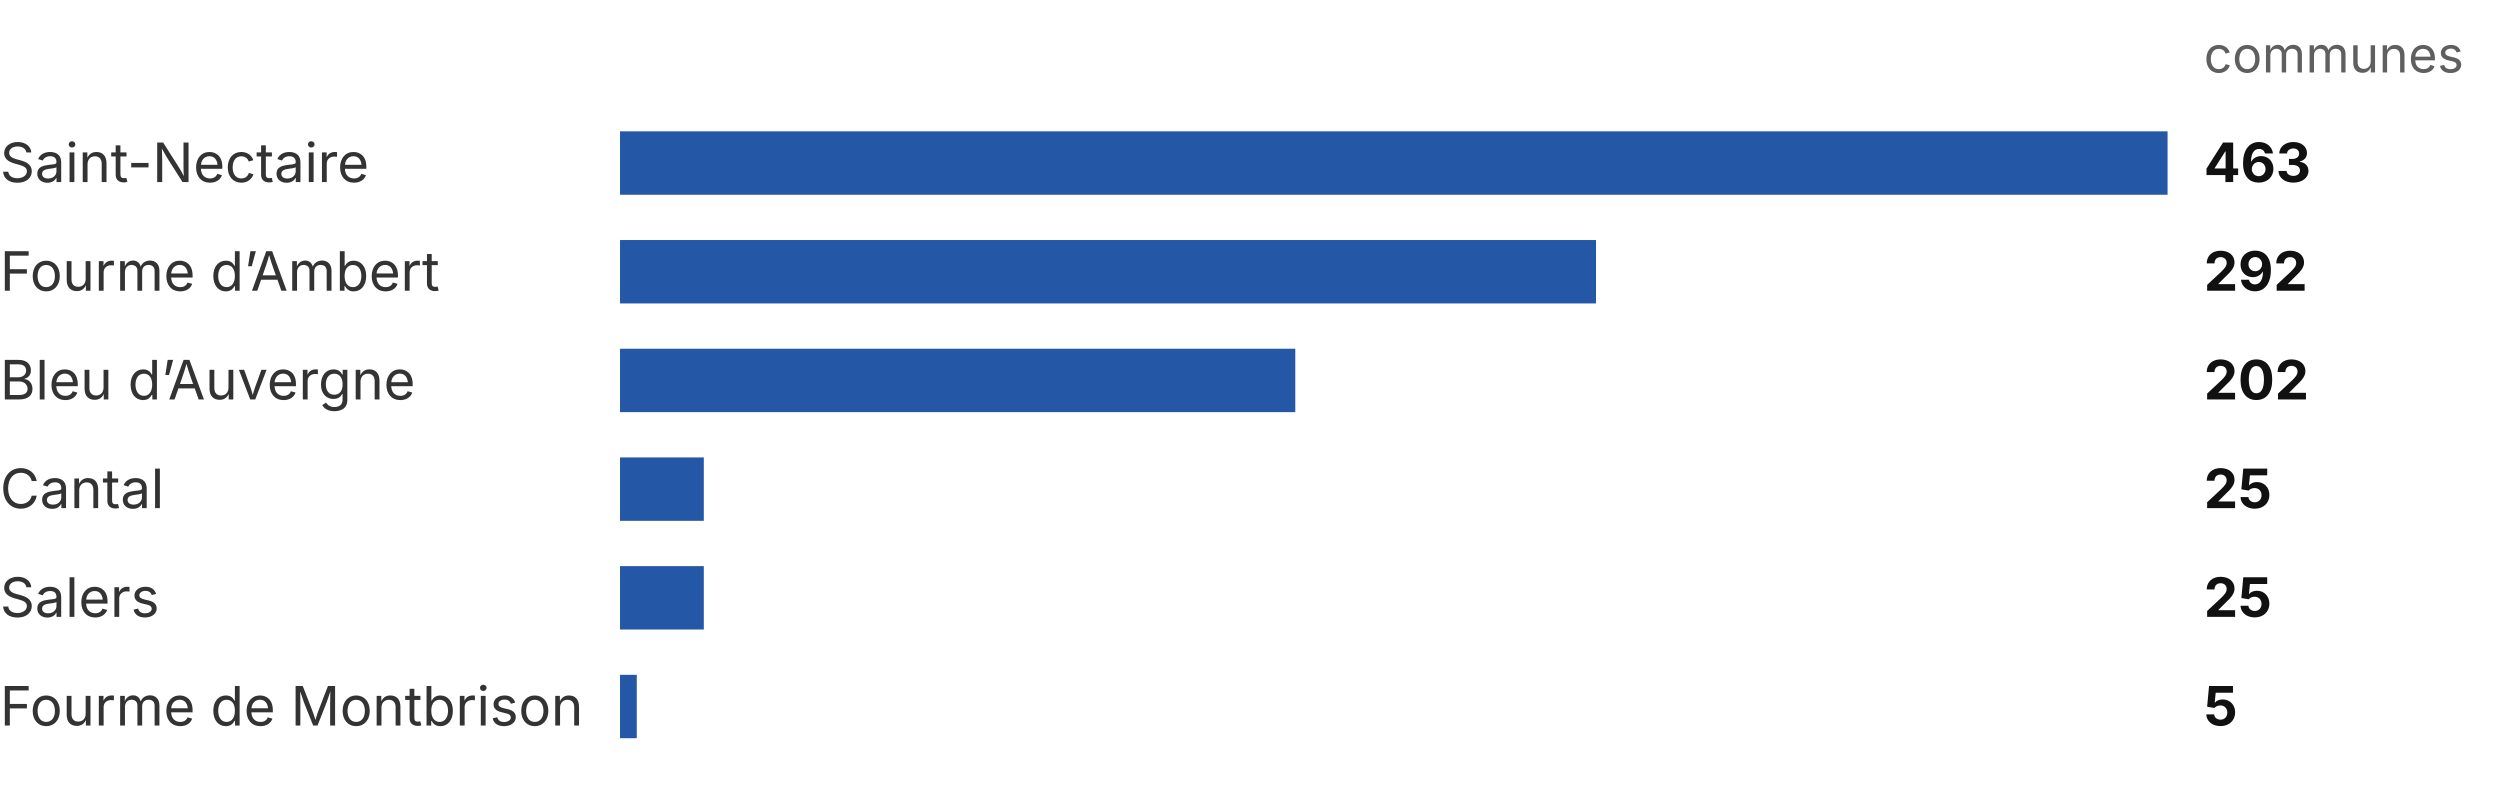
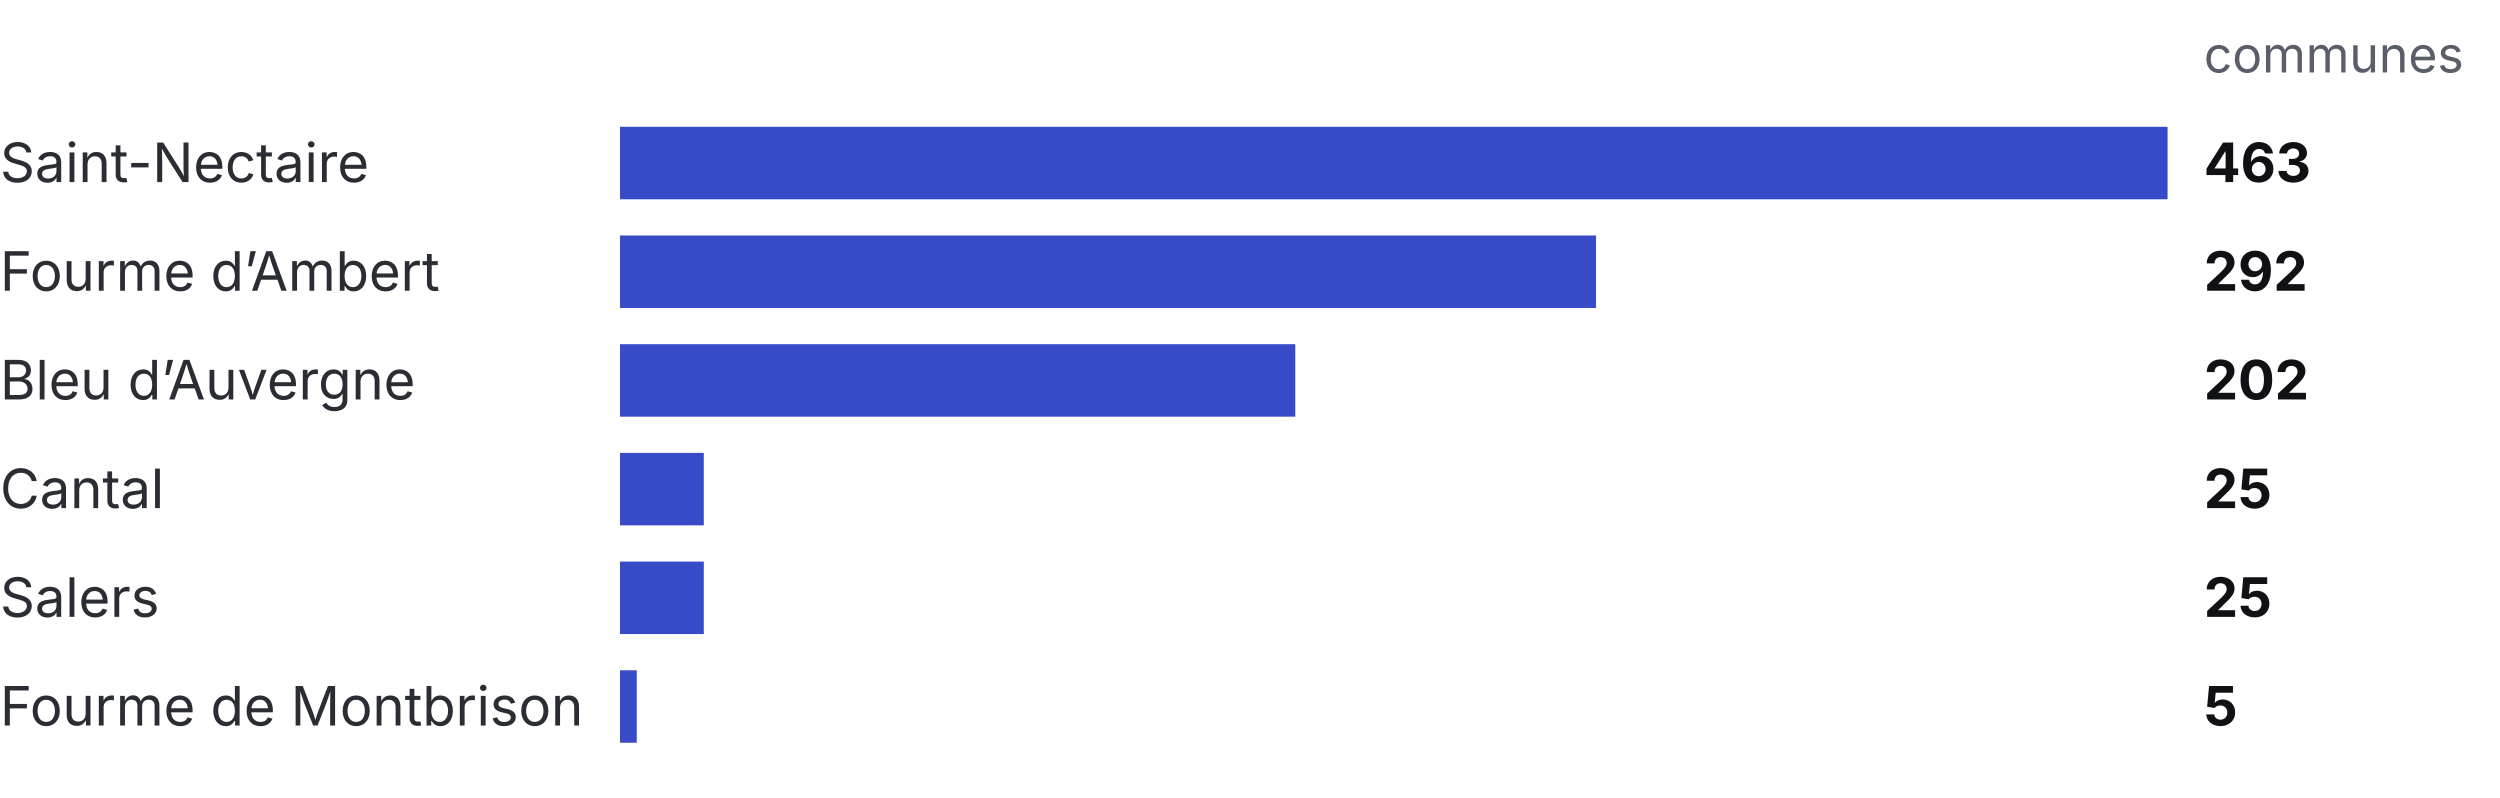
<svg xmlns="http://www.w3.org/2000/svg" role="img" aria-label="Combien de communes du Puy-de-Dôme compte chaque AOP fromagère. Affinage compris, l’aire du Saint-Nectaire couvre les 463 communes du département ; celle de la Fourme d’Ambert, 292." width="552" height="176" viewBox="0 0 552 176" font-family="&quot;Inter&quot;, ui-sans-serif, system-ui, -apple-system, &quot;Segoe UI&quot;, Helvetica, Arial, sans-serif">
-   <text x="486.6" y="16" font-size="11" fill="#5F5F5F" data-fit="57.4">communes</text>
-   <text x="0" y="40.2" font-size="12" fill="#333333" data-fit="128.9">Saint-Nectaire</text>
-   <rect x="136.9" y="29" width="341.7" height="14" fill="#2457A6" />
-   <text x="486.6" y="40.2" font-size="12" font-weight="700" fill="#111111" data-fit="57.4" style="font-variant-numeric:tabular-nums">463</text>
-   <text x="0" y="64.2" font-size="12" fill="#333333" data-fit="128.9">Fourme d’Ambert</text>
-   <rect x="136.9" y="53" width="215.5" height="14" fill="#2457A6" />
-   <text x="486.6" y="64.2" font-size="12" font-weight="700" fill="#111111" data-fit="57.4" style="font-variant-numeric:tabular-nums">292</text>
-   <text x="0" y="88.2" font-size="12" fill="#333333" data-fit="128.9">Bleu d’Auvergne</text>
-   <rect x="136.9" y="77" width="149.1" height="14" fill="#2457A6" />
-   <text x="486.6" y="88.2" font-size="12" font-weight="700" fill="#111111" data-fit="57.4" style="font-variant-numeric:tabular-nums">202</text>
-   <text x="0" y="112.2" font-size="12" fill="#333333" data-fit="128.9">Cantal</text>
-   <rect x="136.9" y="101" width="18.5" height="14" fill="#2457A6" />
-   <text x="486.6" y="112.2" font-size="12" font-weight="700" fill="#111111" data-fit="57.4" style="font-variant-numeric:tabular-nums">25</text>
-   <text x="0" y="136.2" font-size="12" fill="#333333" data-fit="128.9">Salers</text>
-   <rect x="136.9" y="125" width="18.5" height="14" fill="#2457A6" />
-   <text x="486.6" y="136.2" font-size="12" font-weight="700" fill="#111111" data-fit="57.4" style="font-variant-numeric:tabular-nums">25</text>
-   <text x="0" y="160.2" font-size="12" fill="#333333" data-fit="128.9">Fourme de Montbrison</text>
-   <rect x="136.9" y="149" width="3.7" height="14" fill="#2457A6" />
-   <text x="486.6" y="160.2" font-size="12" font-weight="700" fill="#111111" data-fit="57.4" style="font-variant-numeric:tabular-nums">5</text>
+   <text x="486.6" y="16" font-size="11" fill="#5A5E68" data-fit="57.4">communes</text>
+   <text x="0" y="40.2" font-size="12" fill="#2A2D33" data-fit="128.9">Saint-Nectaire</text>
+   <rect x="136.9" y="28" width="341.7" height="16" fill="#374AC8" />
+   <text x="486.6" y="40.2" font-size="12" font-weight="700" fill="#0F1115" data-fit="57.4">463</text>
+   <text x="0" y="64.2" font-size="12" fill="#2A2D33" data-fit="128.9">Fourme d’Ambert</text>
+   <rect x="136.9" y="52" width="215.5" height="16" fill="#374AC8" />
+   <text x="486.6" y="64.2" font-size="12" font-weight="700" fill="#0F1115" data-fit="57.4">292</text>
+   <text x="0" y="88.2" font-size="12" fill="#2A2D33" data-fit="128.9">Bleu d’Auvergne</text>
+   <rect x="136.9" y="76" width="149.1" height="16" fill="#374AC8" />
+   <text x="486.6" y="88.2" font-size="12" font-weight="700" fill="#0F1115" data-fit="57.4">202</text>
+   <text x="0" y="112.2" font-size="12" fill="#2A2D33" data-fit="128.9">Cantal</text>
+   <rect x="136.9" y="100" width="18.5" height="16" fill="#374AC8" />
+   <text x="486.6" y="112.2" font-size="12" font-weight="700" fill="#0F1115" data-fit="57.4">25</text>
+   <text x="0" y="136.2" font-size="12" fill="#2A2D33" data-fit="128.9">Salers</text>
+   <rect x="136.9" y="124" width="18.5" height="16" fill="#374AC8" />
+   <text x="486.6" y="136.2" font-size="12" font-weight="700" fill="#0F1115" data-fit="57.4">25</text>
+   <text x="0" y="160.2" font-size="12" fill="#2A2D33" data-fit="128.9">Fourme de Montbrison</text>
+   <rect x="136.9" y="148" width="3.7" height="16" fill="#374AC8" />
+   <text x="486.6" y="160.2" font-size="12" font-weight="700" fill="#0F1115" data-fit="57.4">5</text>
</svg>
